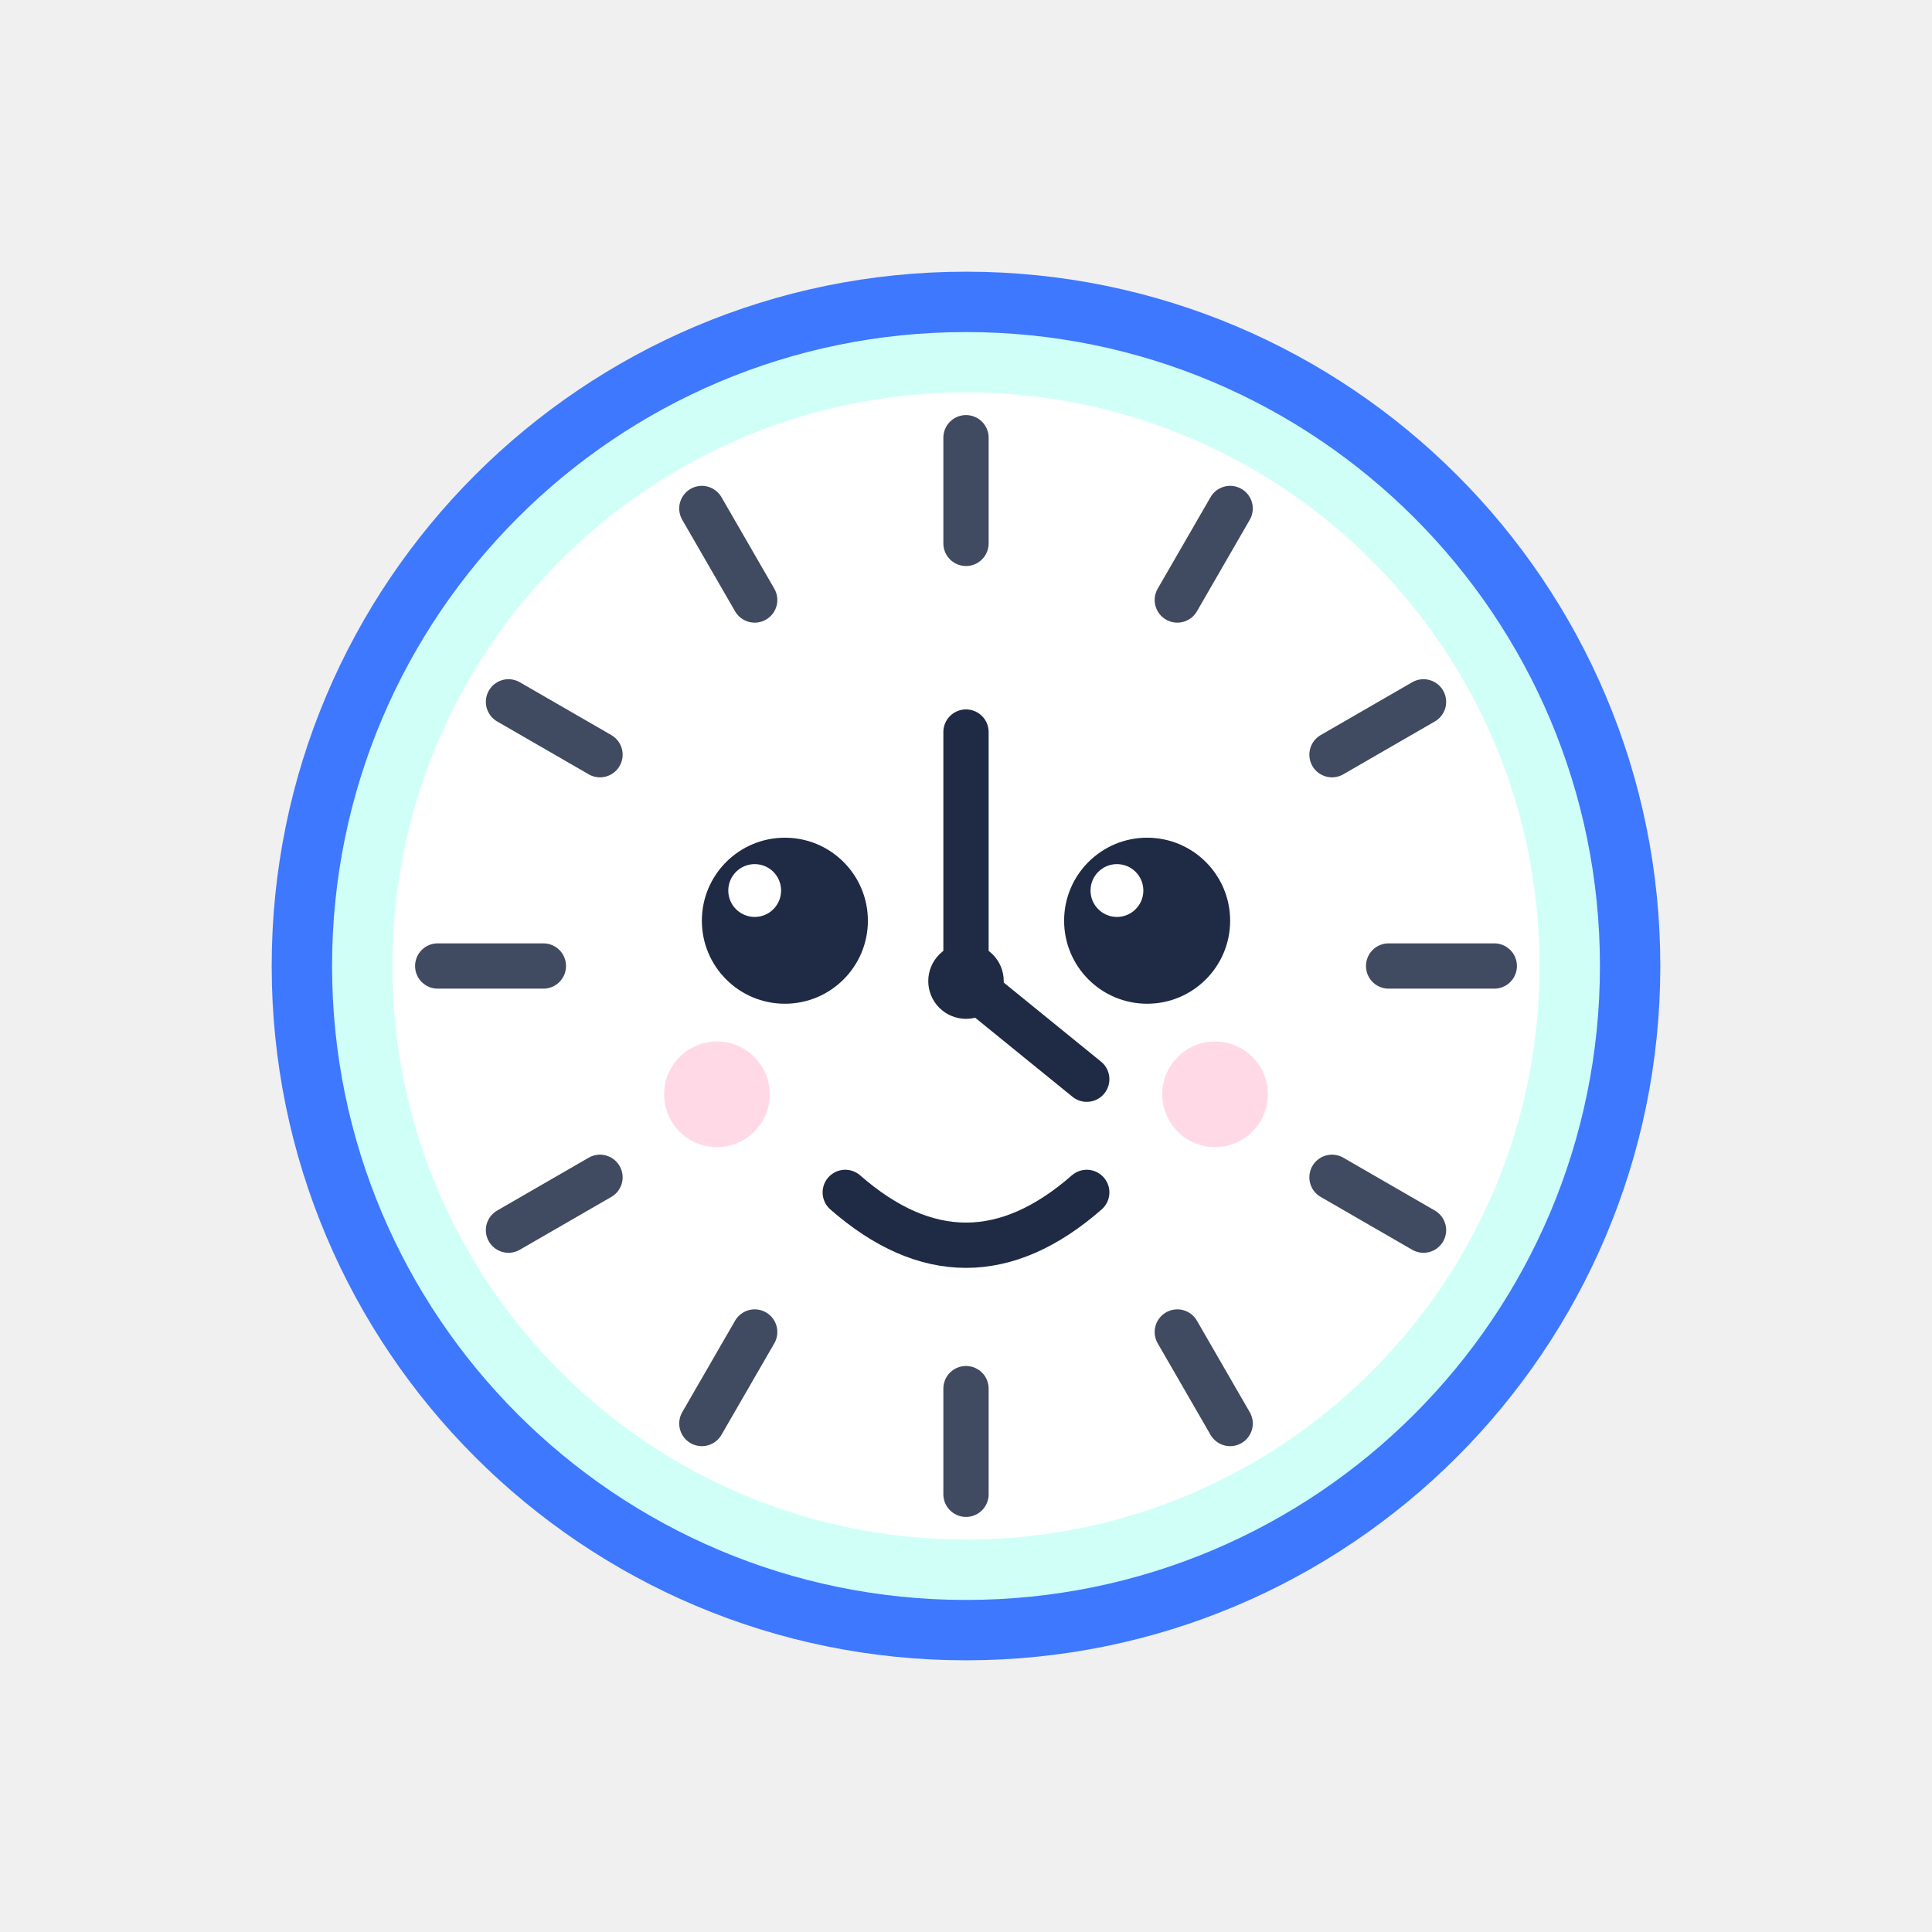
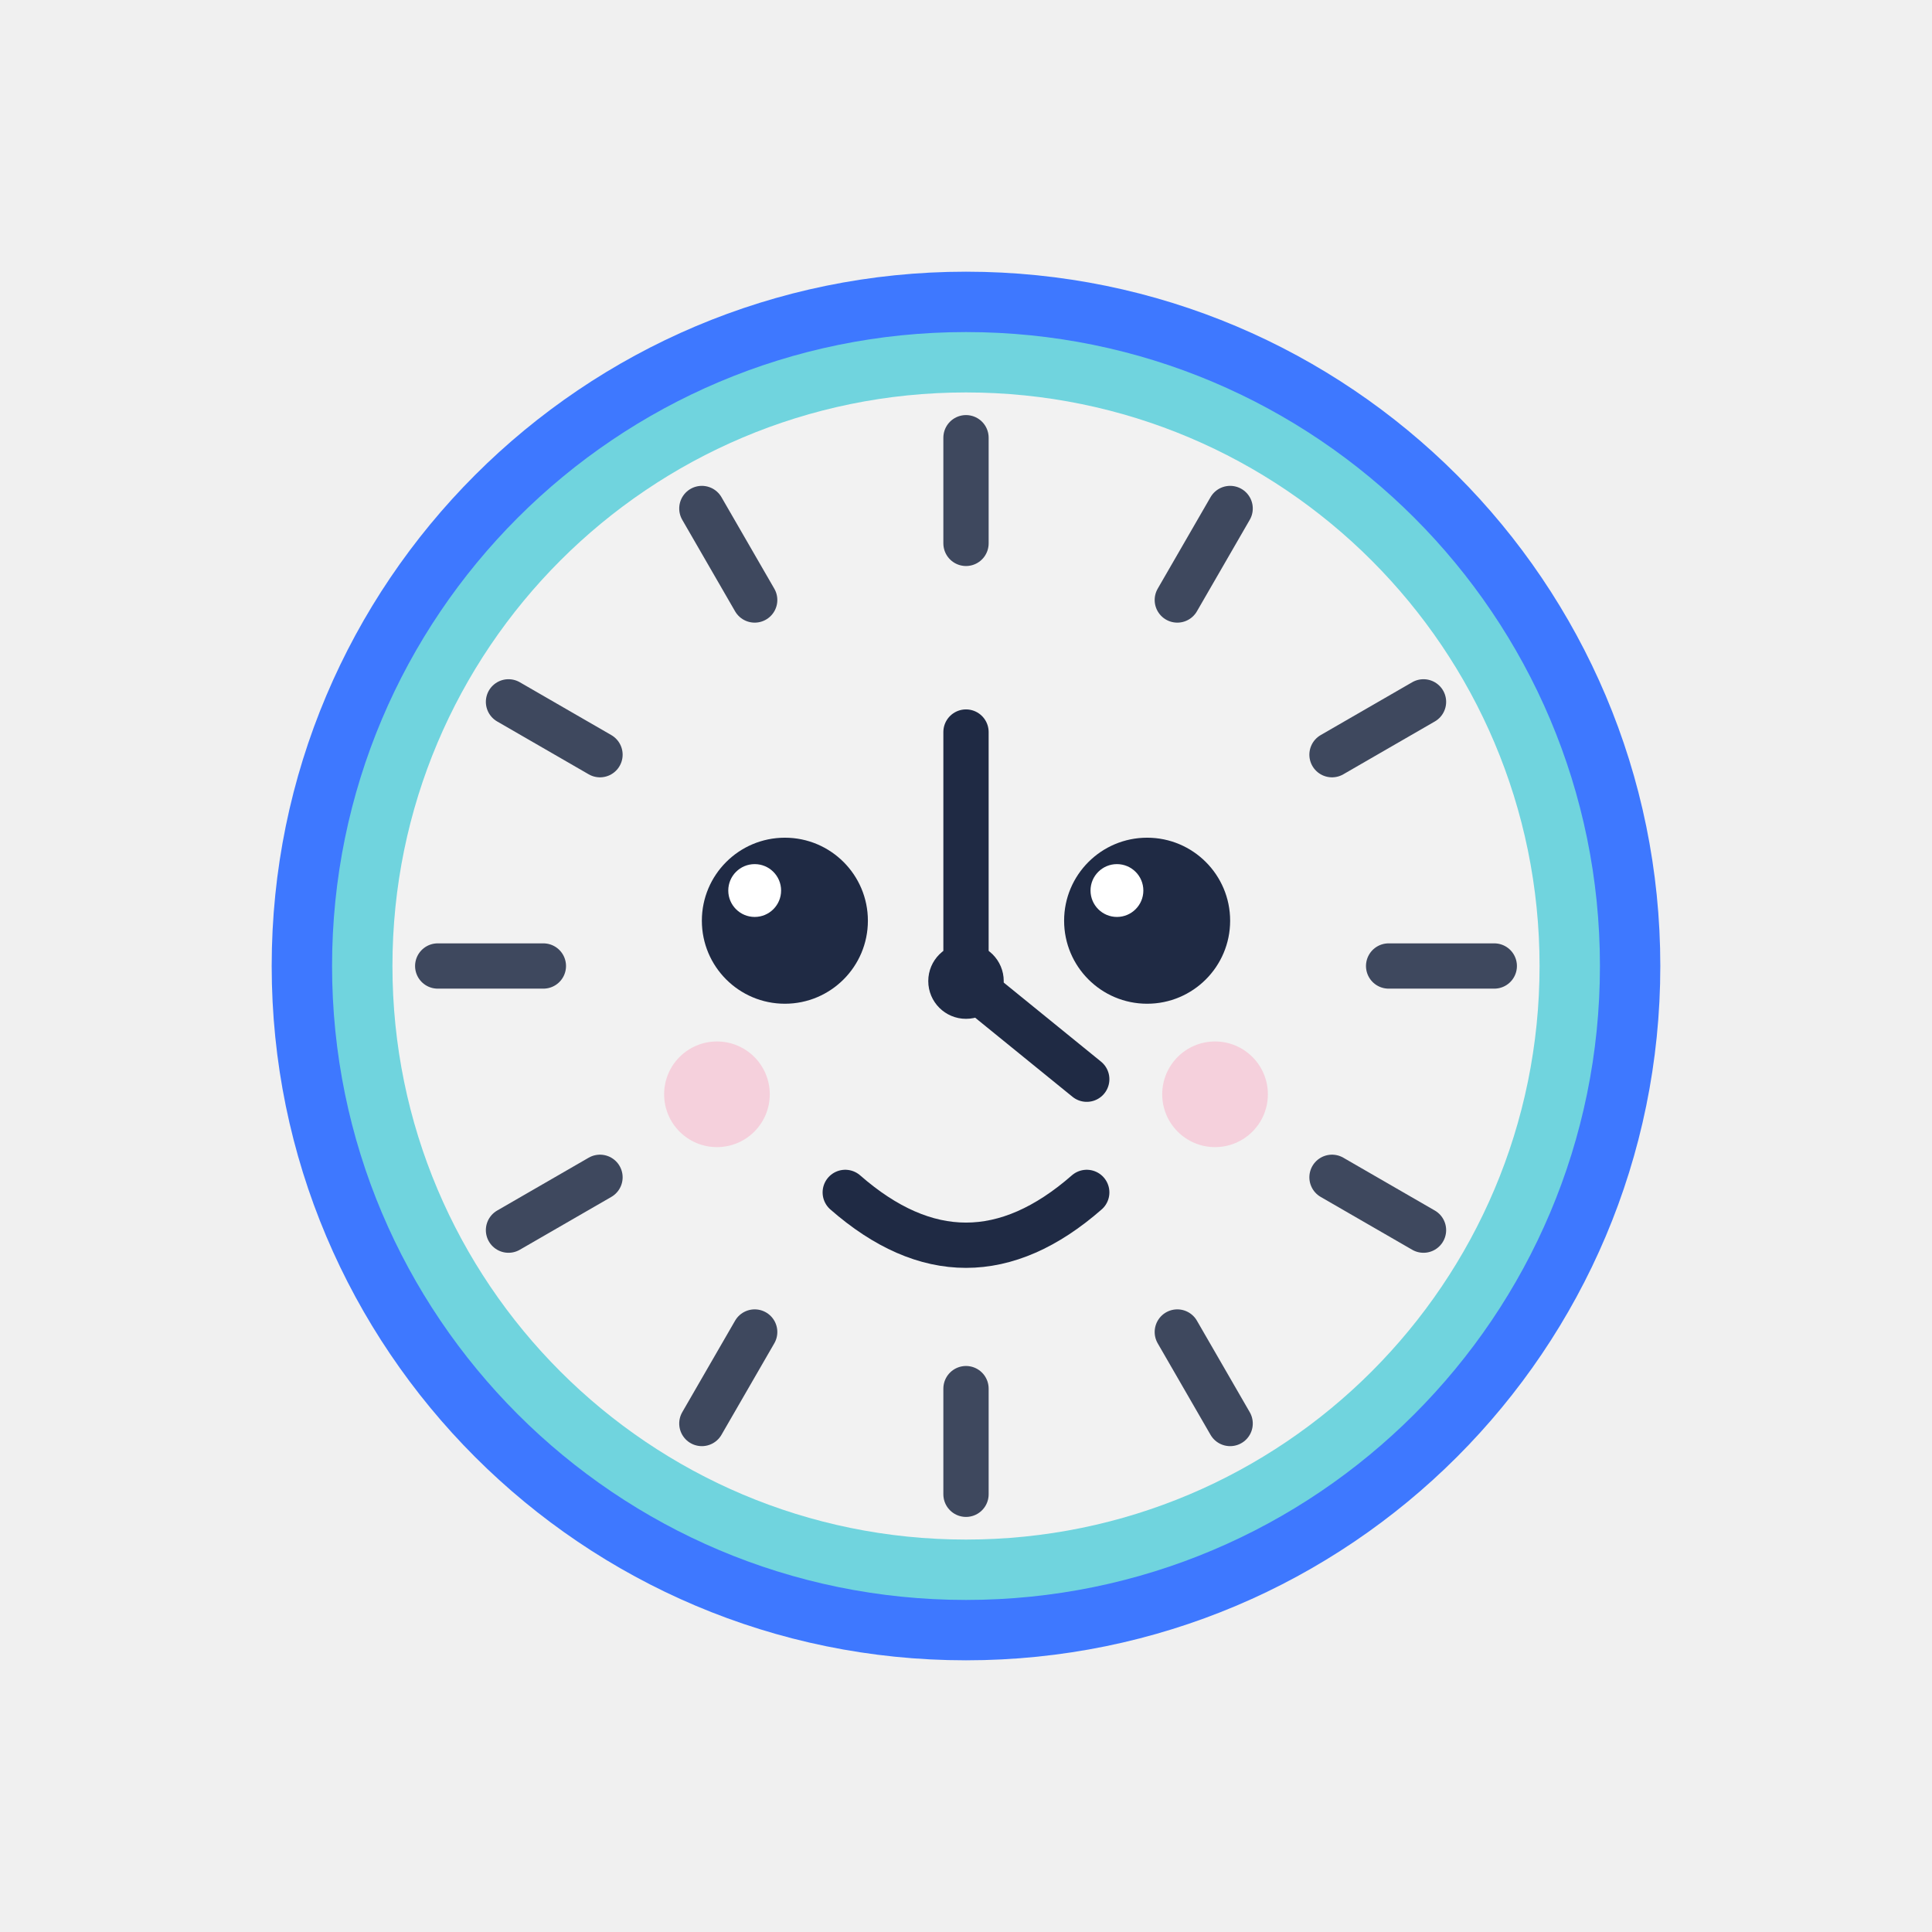
<svg xmlns="http://www.w3.org/2000/svg" viewBox="0 0 256 256">
  <circle cx="128" cy="128" r="92" fill="#3e78ff" />
-   <circle cx="128" cy="128" r="84" fill="#d0fff8" />
-   <circle cx="128" cy="128" r="76" fill="#ffffff" />
+   <circle cx="128" cy="128" r="84" fill="#70D4DE" />
+   <circle cx="128" cy="128" r="76" fill="#F2F2F2" />
  <g stroke="#1f2a44" stroke-linecap="round" opacity="0.85">
    <g id="tick">
      <line x1="128" y1="58" x2="128" y2="72" stroke-width="6" />
    </g>
    <use href="#tick" transform="rotate(30 128 128)" />
    <use href="#tick" transform="rotate(60 128 128)" />
    <use href="#tick" transform="rotate(90 128 128)" />
    <use href="#tick" transform="rotate(120 128 128)" />
    <use href="#tick" transform="rotate(150 128 128)" />
    <use href="#tick" transform="rotate(180 128 128)" />
    <use href="#tick" transform="rotate(210 128 128)" />
    <use href="#tick" transform="rotate(240 128 128)" />
    <use href="#tick" transform="rotate(270 128 128)" />
    <use href="#tick" transform="rotate(300 128 128)" />
    <use href="#tick" transform="rotate(330 128 128)" />
  </g>
  <circle cx="104" cy="122" r="11" fill="#1f2a44" />
  <circle cx="152" cy="122" r="11" fill="#1f2a44" />
  <circle cx="100" cy="118" r="3.5" fill="#ffffff" />
  <circle cx="148" cy="118" r="3.5" fill="#ffffff" />
  <circle cx="95" cy="145" r="7" fill="#ff6b9a" opacity="0.25" />
  <circle cx="161" cy="145" r="7" fill="#ff6b9a" opacity="0.25" />
  <path d="M112 158 Q128 172 144 158" fill="none" stroke="#1f2a44" stroke-width="6" stroke-linecap="round" />
  <g stroke="#1f2a44" stroke-linecap="round">
    <line x1="128" y1="130" x2="128" y2="97" stroke-width="6" />
    <line x1="128" y1="130" x2="144" y2="143" stroke-width="6" />
  </g>
  <circle cx="128" cy="130" r="5" fill="#1f2a44" />
</svg>
